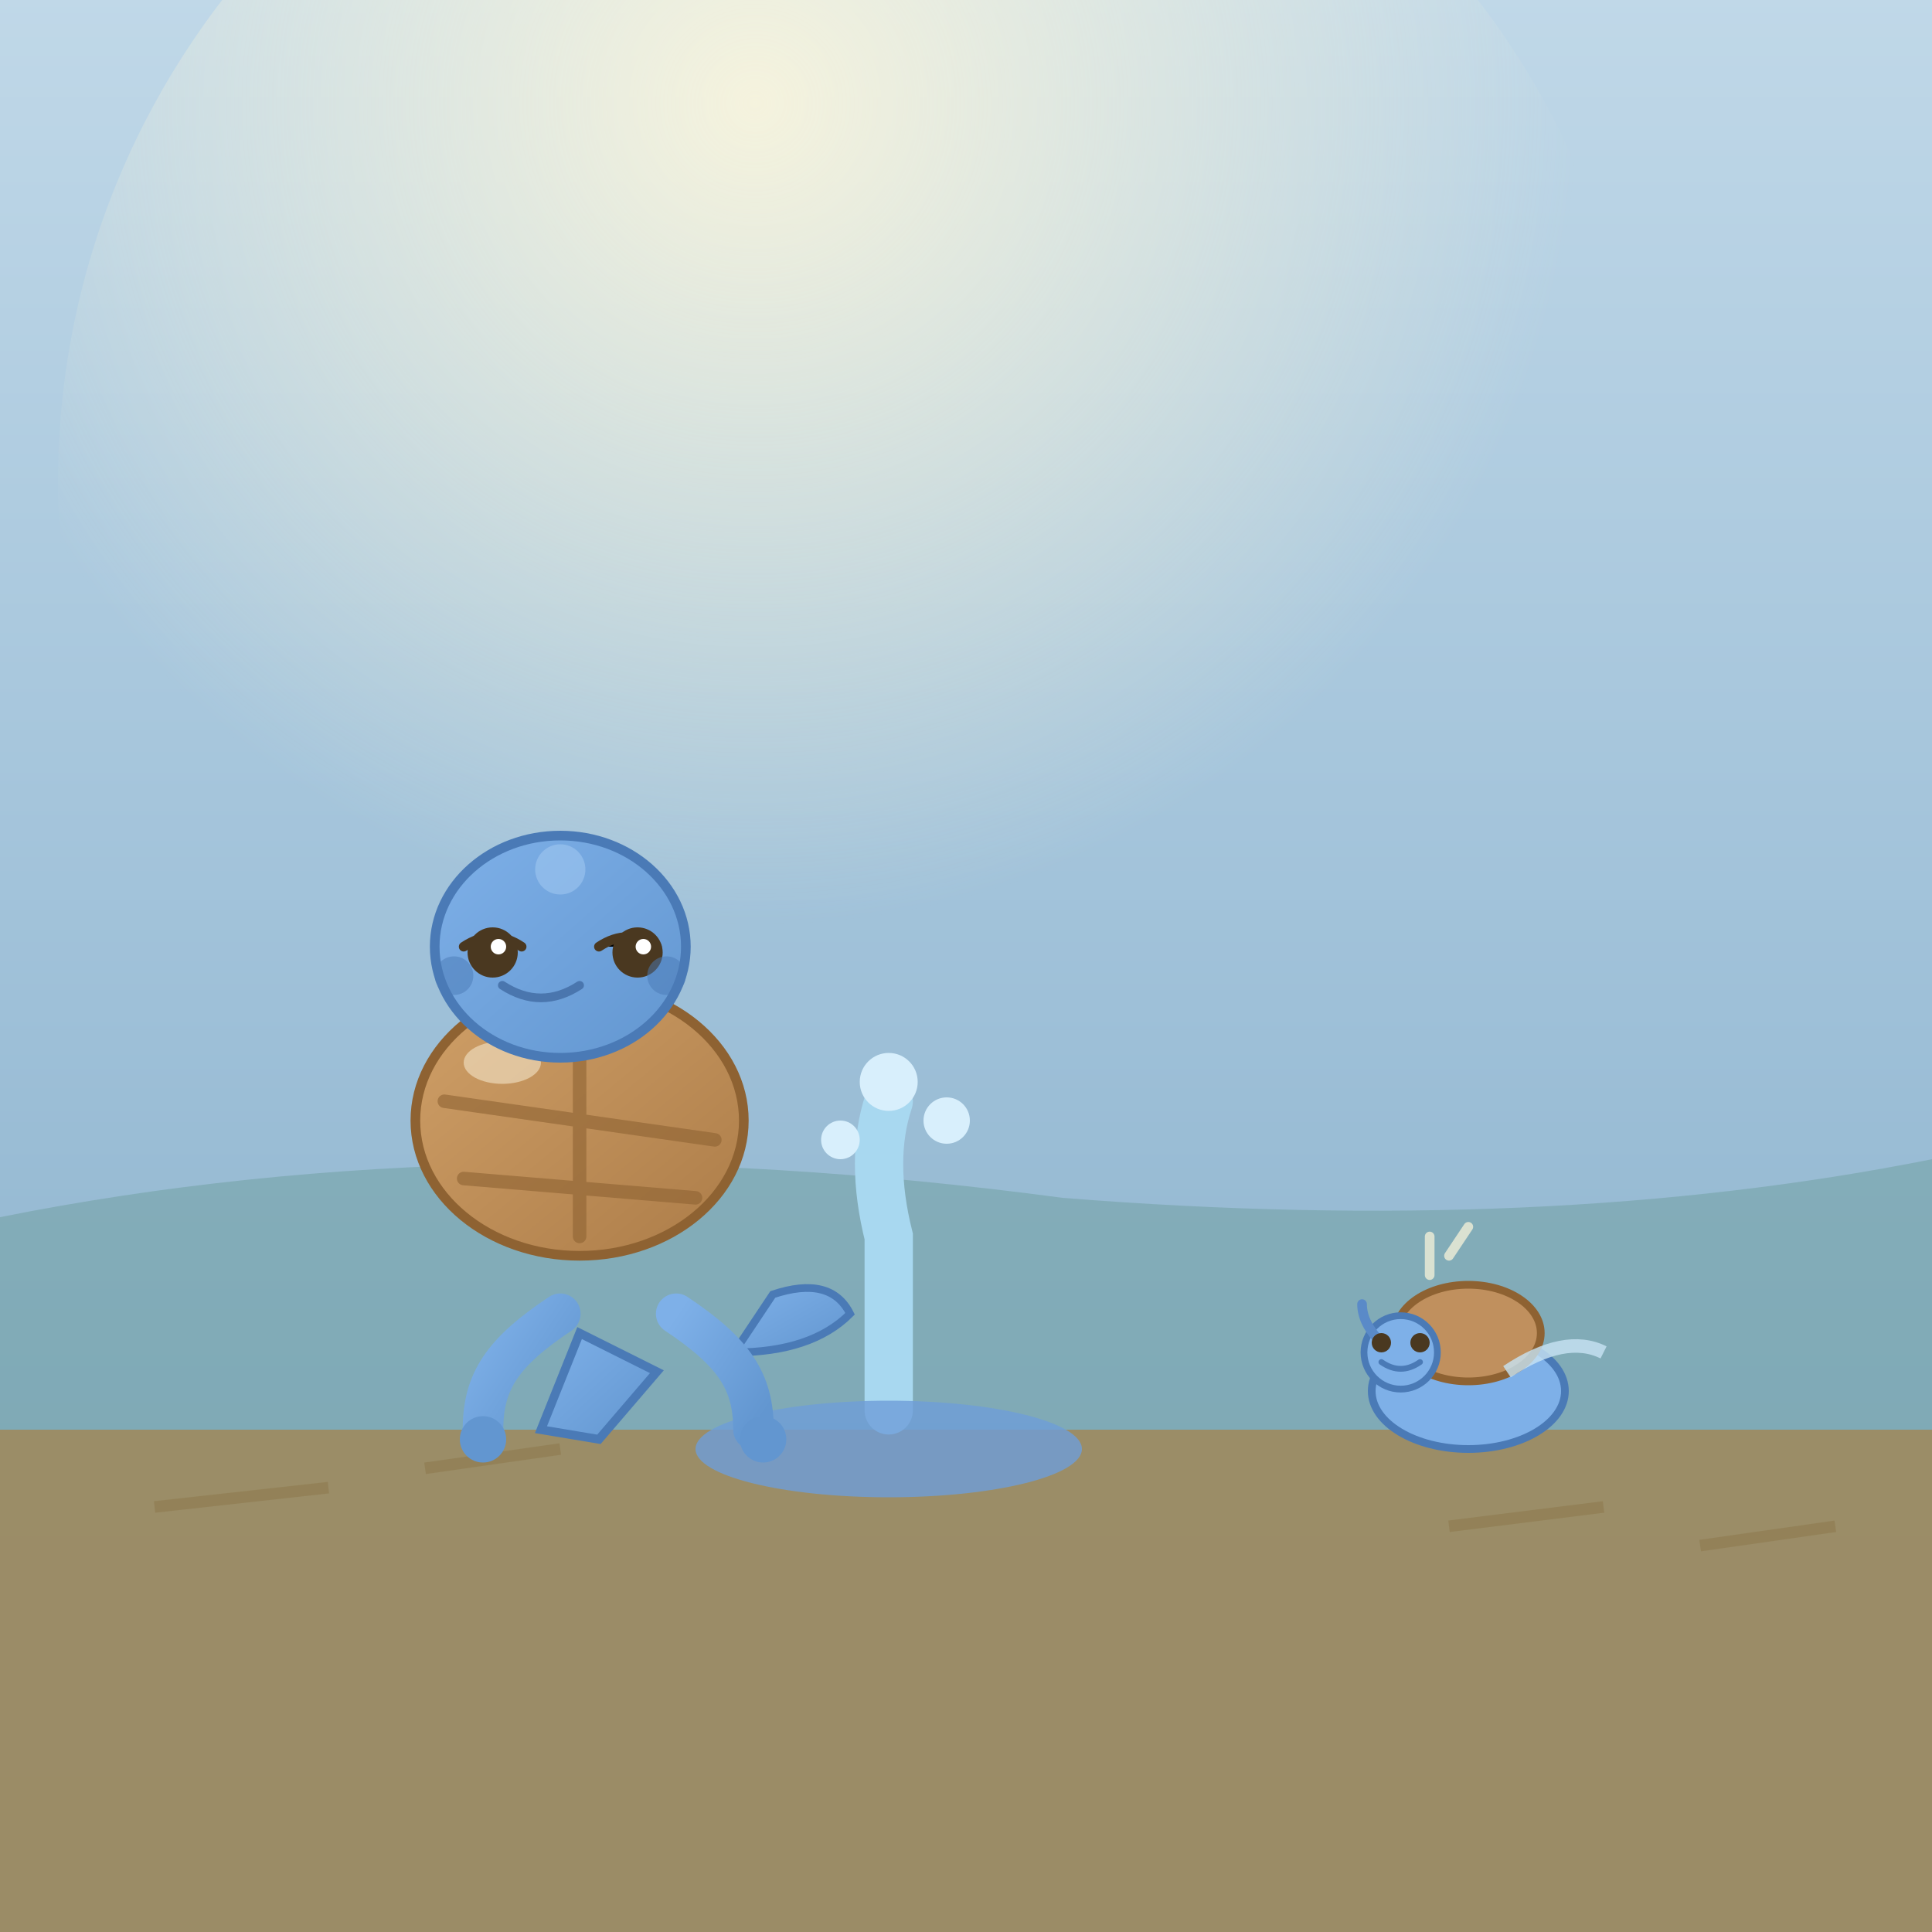
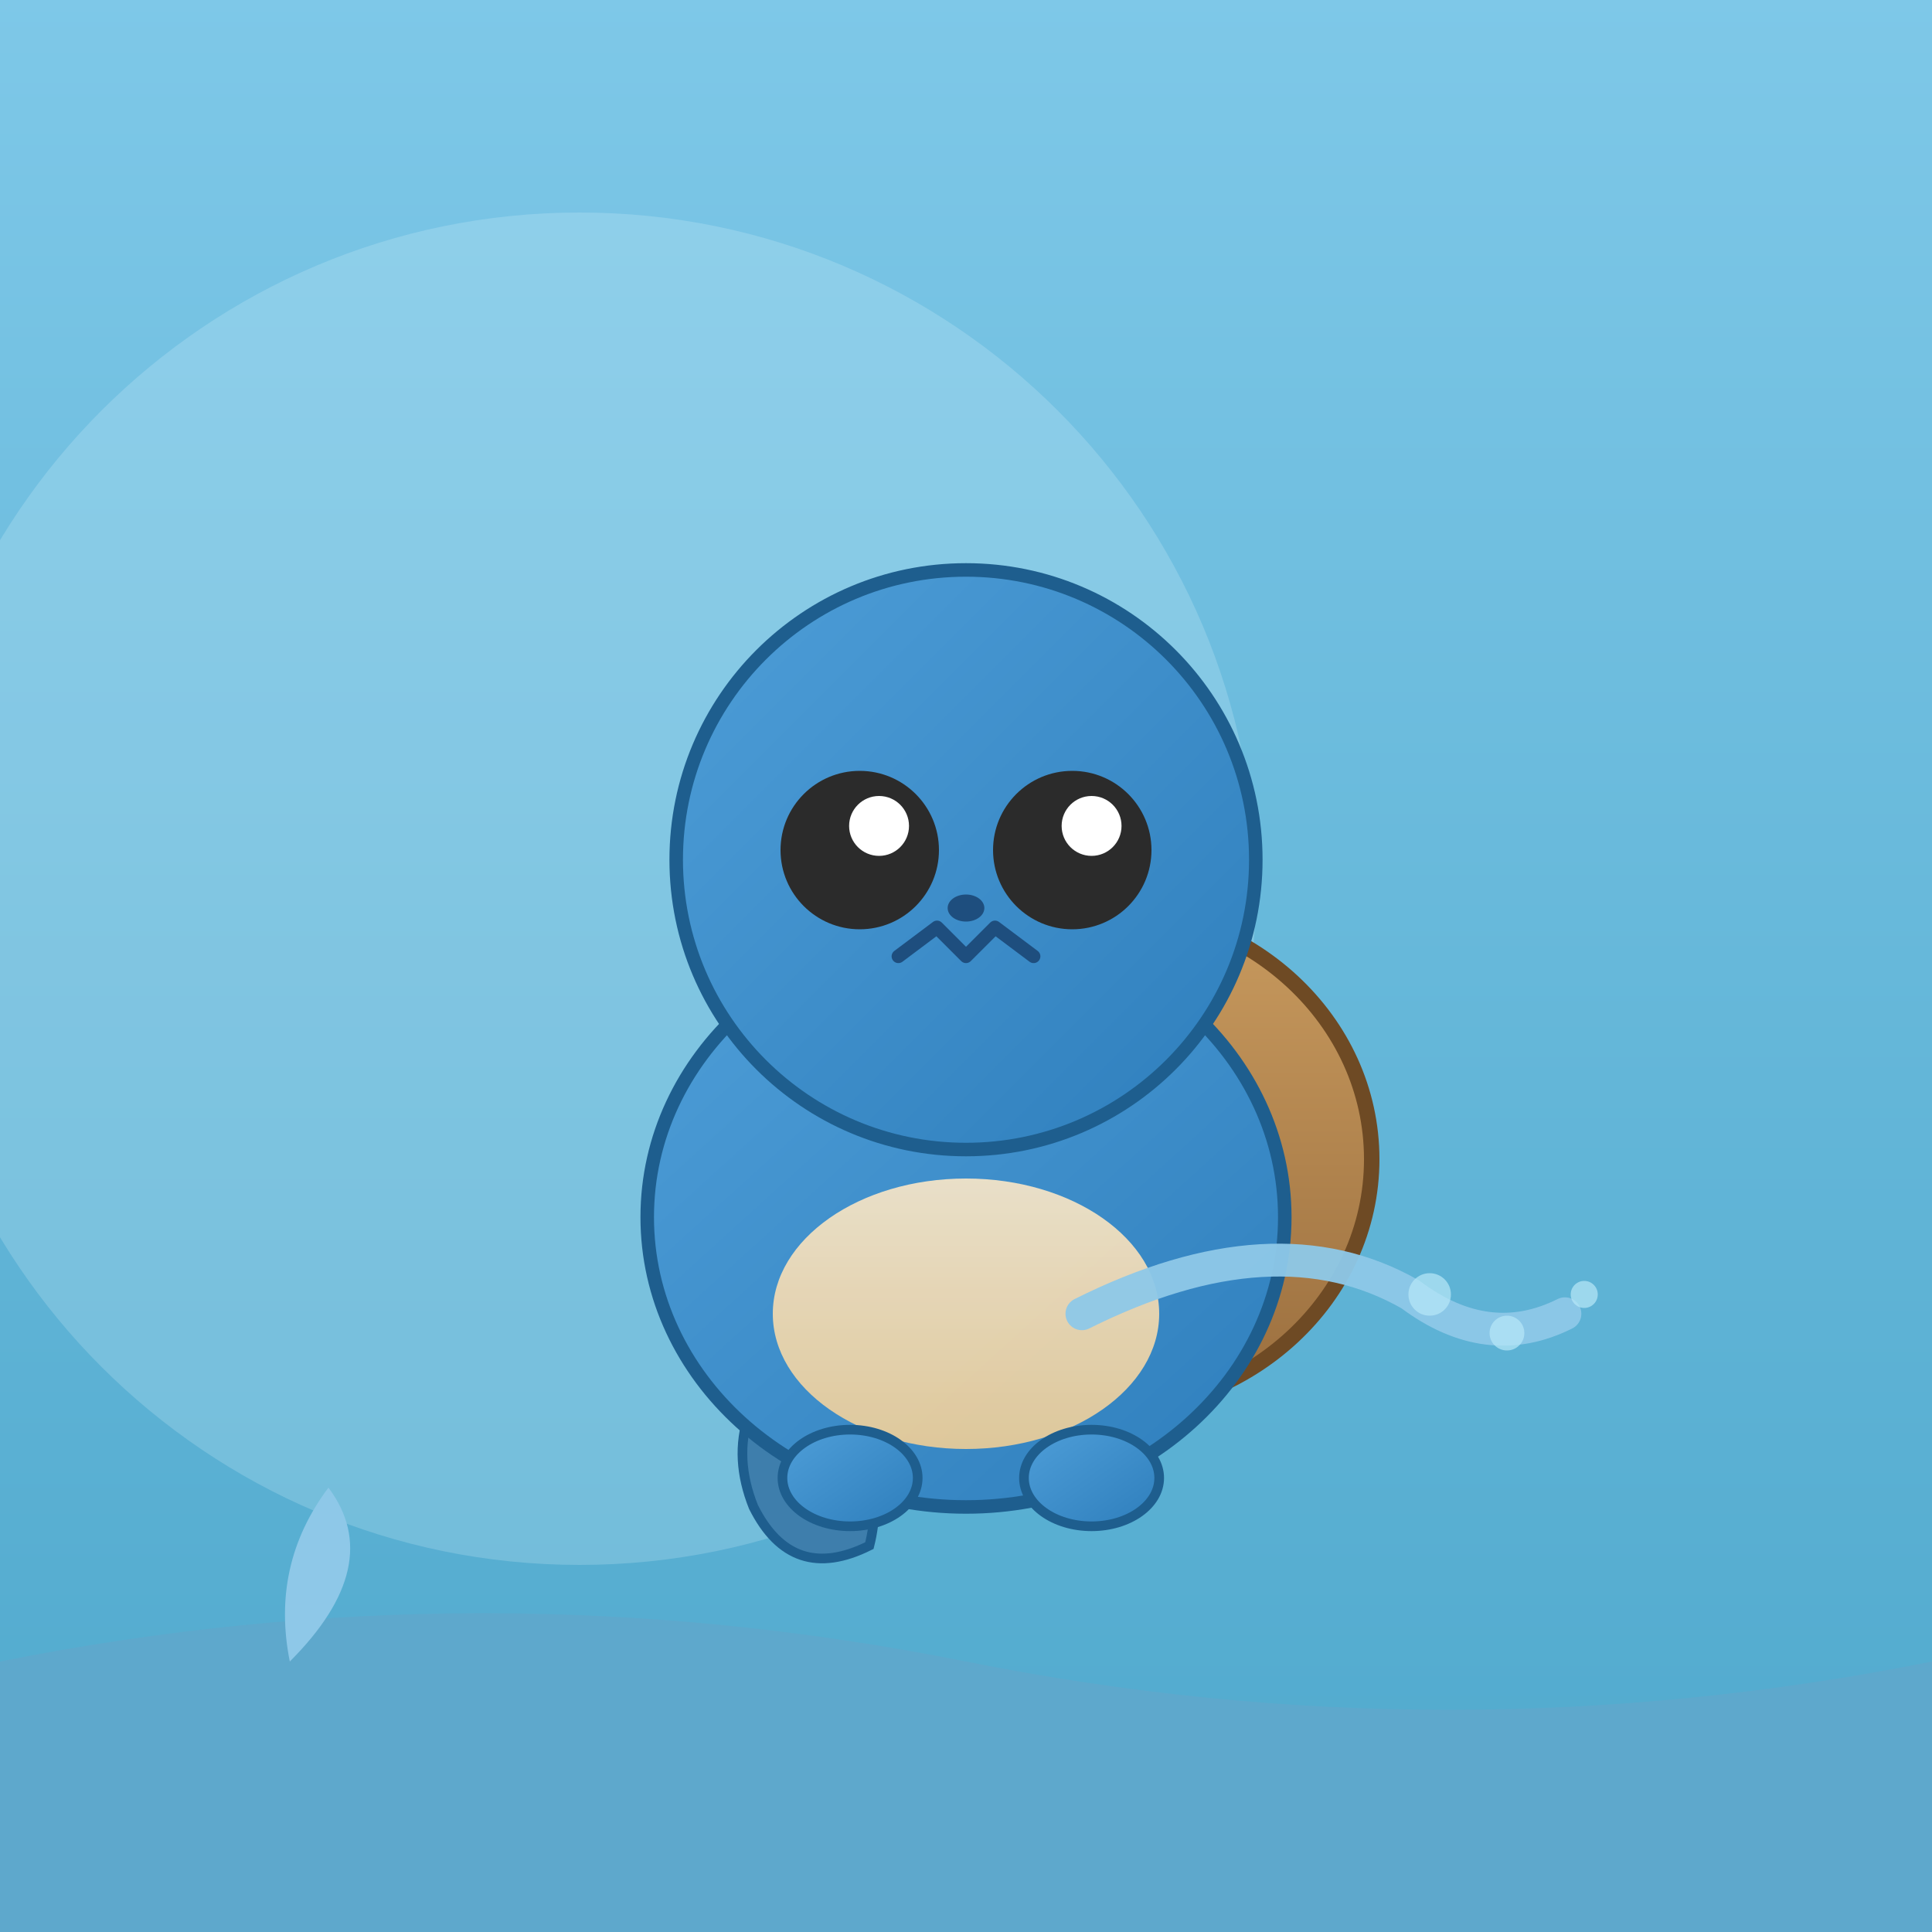
- <svg xmlns="http://www.w3.org/2000/svg" viewBox="0 0 200 200" role="img" aria-label="杰尼龟·四阶·水炮护泽·水炮注入河床泉涌同伴欢呼">
+ <svg xmlns="http://www.w3.org/2000/svg" viewBox="0 0 200 200" role="img" aria-label="杰尼龟·四阶·水炮护泽">
  <defs>
    <linearGradient id="bg" x1="0" y1="0" x2="0" y2="1">
-       <stop offset="0%" stop-color="#C0D8E8" />
-       <stop offset="52%" stop-color="#9EC0D8" />
-       <stop offset="100%" stop-color="#82AAC4" />
+       <stop offset="0%" stop-color="#7EC8E8" />
+       <stop offset="100%" stop-color="#4EA8CC" />
    </linearGradient>
-     <radialGradient id="glow" cx="44%" cy="26%" r="52%">
-       <stop offset="0%" stop-color="#FFF8DC" stop-opacity="0.85" />
-       <stop offset="100%" stop-color="#FFF8DC" stop-opacity="0" />
-     </radialGradient>
    <linearGradient id="skin" x1="0" y1="0" x2="1" y2="1">
-       <stop offset="0%" stop-color="#7EB0E8" />
-       <stop offset="100%" stop-color="#6296D0" />
+       <stop offset="0%" stop-color="#4E9ED8" />
+       <stop offset="100%" stop-color="#2E7EBC" />
    </linearGradient>
-     <linearGradient id="shell" x1="0" y1="0" x2="1" y2="1">
-       <stop offset="0%" stop-color="#D0A068" />
-       <stop offset="100%" stop-color="#AC7C48" />
+     <linearGradient id="belly" x1="0" y1="0" x2="0" y2="1">
+       <stop offset="0%" stop-color="#FCE8C8" />
+       <stop offset="100%" stop-color="#F0CE96" />
    </linearGradient>
+     <linearGradient id="shell" x1="0" y1="0" x2="0" y2="1">
+       <stop offset="0%" stop-color="#C89A5E" />
+       <stop offset="100%" stop-color="#9A6E3E" />
+     </linearGradient>
+     <g id="sq-head">
+       <circle cx="0" cy="0" r="30" fill="url(#skin)" stroke="#1E5E8E" stroke-width="1.4" />
+       <circle cx="-11" cy="-1" r="8.2" fill="#2B2B2B" />
+       <circle cx="-9" cy="-3.5" r="3.1" fill="#FFF" />
+       <circle cx="11" cy="-1" r="8.2" fill="#2B2B2B" />
+       <circle cx="13" cy="-3.5" r="3.1" fill="#FFF" />
+       <ellipse cx="0" cy="5" rx="1.9" ry="1.4" fill="#1E4E7E" />
+       <path d="M -7 10 L -3 7 L 0 10 L 3 7 L 7 10" fill="none" stroke="#1E4E7E" stroke-width="1.4" stroke-linecap="round" stroke-linejoin="round" />
+     </g>
  </defs>
  <rect width="200" height="200" fill="url(#bg)" />
-   <circle cx="88" cy="50" r="82" fill="url(#glow)">
-     <animate attributeName="opacity" values="0.85;0.6;0.85" dur="3s" repeatCount="indefinite" />
+   <circle cx="60" cy="92" r="70" fill="#E8F8FF" opacity="0.2">
+     <animate attributeName="opacity" values="0.2;0.1;0.2" dur="1.8s" repeatCount="indefinite" />
  </circle>
-   <path d="M 0 126 Q 50 116 110 124 Q 160 128 200 120 L 200 200 L 0 200 Z" fill="#6E9E9E" opacity="0.5" />
-   <path d="M 0 148 L 200 148 L 200 200 L 0 200 Z" fill="#9E8A5E" opacity="0.9" />
-   <g stroke="#8E7A4E" stroke-width="1.2" opacity="0.6" fill="none">
-     <path d="M 16 156 L 34 154 M 44 152 L 58 150 M 150 158 L 166 156 M 176 160 L 190 158" />
-   </g>
-   <g>
-     <path d="M 92 146 L 92 128 Q 90 120 92 114" stroke="#A8D8F0" stroke-width="5" stroke-linecap="round" fill="none">
-       <animateTransform attributeName="transform" type="scale" values="1 0.8;1 1.1;1 0.8" dur="2s" repeatCount="indefinite" />
+   <path d="M 0 172 Q 50 162 100 172 Q 150 182 200 172 L 200 200 L 0 200 Z" fill="#5EA8CC" />
+   <path d="M 30 172 Q 28 162 34 154 Q 40 162 30 172 Z" fill="#8EC8E8" />
+   <g transform="translate(104,122) scale(1.0)">
+     <animateTransform attributeName="transform" type="translate" values="104 122;104 118;104 122" dur="1.8s" repeatCount="indefinite" />
+     <path d="M -20 16 Q -30 24 -26 34 Q -22 42 -14 38 Q -12 30 -18 26 Z" fill="#3E7EAC" stroke="#1E5E8E" stroke-width="1" />
+     <ellipse cx="10" cy="-2" rx="28" ry="26" fill="url(#shell)" stroke="#6E4A24" stroke-width="1.6" />
+     <path d="M 6 -20 Q 18 -9 13 14 Q 3 24 -8 9 Q -6 -10 6 -20 Z" fill="#B87E4E" opacity="0.6" />
+     <ellipse cx="-4" cy="4" rx="33" ry="30" fill="url(#skin)" stroke="#1E5E8E" stroke-width="1.4" />
+     <ellipse cx="-4" cy="14" rx="20" ry="14" fill="url(#belly)" opacity="0.9" />
+     <ellipse cx="-16" cy="31" rx="7" ry="5" fill="url(#skin)" stroke="#1E5E8E" stroke-width="1" />
+     <ellipse cx="9" cy="31" rx="7" ry="5" fill="url(#skin)" stroke="#1E5E8E" stroke-width="1" />
+     <use href="#sq-head" transform="translate(-4,-33) scale(1.0)" />
+     <path d="M 8 14 Q 28 4 42 12 Q 50 18 58 14" stroke="#8EC8E8" stroke-width="3.4" stroke-linecap="round" fill="none" opacity="0.95">
+       <animateTransform attributeName="transform" type="rotate" values="0 20 12;4 20 12;0 20 12" dur="1.4s" repeatCount="indefinite" />
    </path>
-     <g fill="#D8EFFC">
-       <circle cx="92" cy="112" r="3">
-         <animateTransform attributeName="transform" type="translate" values="0 0;-3 -5;0 0" dur="2s" repeatCount="indefinite" />
-         <animate attributeName="opacity" values="0.9;0.15;0.9" dur="2s" repeatCount="indefinite" />
-       </circle>
-       <circle cx="98" cy="116" r="2.4">
-         <animateTransform attributeName="transform" type="translate" values="0 0;3 -6;0 0" dur="2.2s" repeatCount="indefinite" />
-         <animate attributeName="opacity" values="0.8;0.12;0.8" dur="2.2s" repeatCount="indefinite" />
-       </circle>
-       <circle cx="87" cy="118" r="2">
-         <animateTransform attributeName="transform" type="translate" values="0 0;-4 -4;0 0" dur="1.8s" repeatCount="indefinite" />
-         <animate attributeName="opacity" values="0.8;0.12;0.8" dur="1.8s" repeatCount="indefinite" />
-       </circle>
+     <g fill="#B8E8F8" opacity="0.7">
+       <circle cx="44" cy="12" r="2.2" />
+       <circle cx="52" cy="16" r="1.8" />
+       <circle cx="60" cy="12" r="1.4" />
    </g>
-     <ellipse cx="92" cy="150" rx="20" ry="5" fill="#6E9ED8" opacity="0.8" />
-   </g>
-   <g>
-     <animateTransform attributeName="transform" type="translate" values="0 0;0 -2;0 0" dur="1.8s" repeatCount="indefinite" />
-     <ellipse cx="152" cy="144" rx="10" ry="6" fill="#7EB0E8" stroke="#4A7AB6" stroke-width="0.8" />
-     <ellipse cx="152" cy="138" rx="7.5" ry="5" fill="#C0905E" stroke="#8E6232" stroke-width="0.8" />
-     <circle cx="145" cy="140" r="3.8" fill="#7EB0E8" stroke="#4A7AB6" stroke-width="0.7" />
-     <path d="M 143 139 Q 141 137 141 135" stroke="#5A8AC8" stroke-width="1" stroke-linecap="round" />
-     <circle cx="143" cy="139" r="1" fill="#4A3820" />
-     <circle cx="147" cy="139" r="1" fill="#4A3820" />
-     <path d="M 143 141 Q 145 142.4 147 141" fill="none" stroke="#4A7AB6" stroke-width="0.6" stroke-linecap="round" />
-     <path d="M 156 142 Q 162 138 166 140" stroke="#C8E4F4" stroke-width="1.4" opacity="0.8" fill="none" />
-     <path d="M 148 132 L 148 128 M 150 130 L 152 127" stroke="#FFF8DC" stroke-width="1" opacity="0.7" stroke-linecap="round">
-       <animate attributeName="opacity" values="0.7;0.3;0.7" dur="1.8s" repeatCount="indefinite" />
-     </path>
-   </g>
-   <g>
-     <animateTransform attributeName="transform" type="translate" values="0 0;0 -1;0 0" dur="2.6s" repeatCount="indefinite" />
-     <path d="M 60 138 L 56 148 L 62 149 L 68 142 Z" fill="url(#skin)" stroke="#4A7AB6" stroke-width="0.9" />
-     <path d="M 76 140 Q 84 140 88 136 Q 86 132 80 134 Q 78 137 76 140 Z" fill="url(#skin)" stroke="#4A7AB6" stroke-width="0.8" />
-     <path d="M 58 136 C 52 140 50 143 50 148" fill="none" stroke="url(#skin)" stroke-width="4.2" stroke-linecap="round" />
-     <circle cx="50" cy="149" r="2.4" fill="#6296D0" />
-     <path d="M 70 136 C 76 140 78 143 78 148" fill="none" stroke="url(#skin)" stroke-width="4.2" stroke-linecap="round" />
-     <circle cx="79" cy="149" r="2.4" fill="#6296D0" />
-   </g>
-   <ellipse cx="60" cy="116" rx="17" ry="14" fill="url(#shell)" stroke="#8E6232" stroke-width="1" />
-   <path d="M 60 104 L 60 128 M 46 114 L 74 118 M 48 122 L 72 124" stroke="#8E6232" stroke-width="1.4" stroke-linecap="round" opacity="0.6" />
-   <ellipse cx="52" cy="110" rx="4" ry="2.2" fill="#F4E4C8" opacity="0.6" />
-   <g>
-     <ellipse cx="58" cy="98" rx="13" ry="11.5" fill="url(#skin)" stroke="#4A7AB6" stroke-width="1" />
-     <path d="M 52 102 Q 56 104.6 60 102" fill="none" stroke="#4A76AE" stroke-width="0.9" stroke-linecap="round" />
-     <path d="M 48 98 Q 51 96 54 98 M 62 98 Q 65 96 68 98" stroke="#4A3820" stroke-width="1" stroke-linecap="round" />
-     <circle cx="51" cy="98.6" r="2.6" fill="#4A3820" />
-     <circle cx="51.6" cy="98" r="0.8" fill="#FFF" />
-     <circle cx="66" cy="98.6" r="2.6" fill="#4A3820" />
-     <circle cx="66.6" cy="98" r="0.8" fill="#FFF" />
-     <circle cx="47" cy="101" r="2" fill="#4A7AB6" opacity="0.5" />
-     <circle cx="69" cy="101" r="2" fill="#4A7AB6" opacity="0.5" />
-     <circle cx="58" cy="90" r="2.6" fill="#9EC6F0" opacity="0.6" />
-   </g>
-   <g fill="#FFF8DC">
-     <circle cx="40" cy="106">
-       <animate attributeName="cy" values="106;96;106" dur="3.2s" repeatCount="indefinite" />
-       <animate attributeName="opacity" values="0.6;0.15;0.6" dur="3.2s" repeatCount="indefinite" />
-     </circle>
-     <circle cx="160" cy="86">
-       <animate attributeName="cy" values="86;76;86" dur="3.6s" repeatCount="indefinite" />
-       <animate attributeName="opacity" values="0.5;0.12;0.5" dur="3.6s" repeatCount="indefinite" />
-     </circle>
  </g>
</svg>
